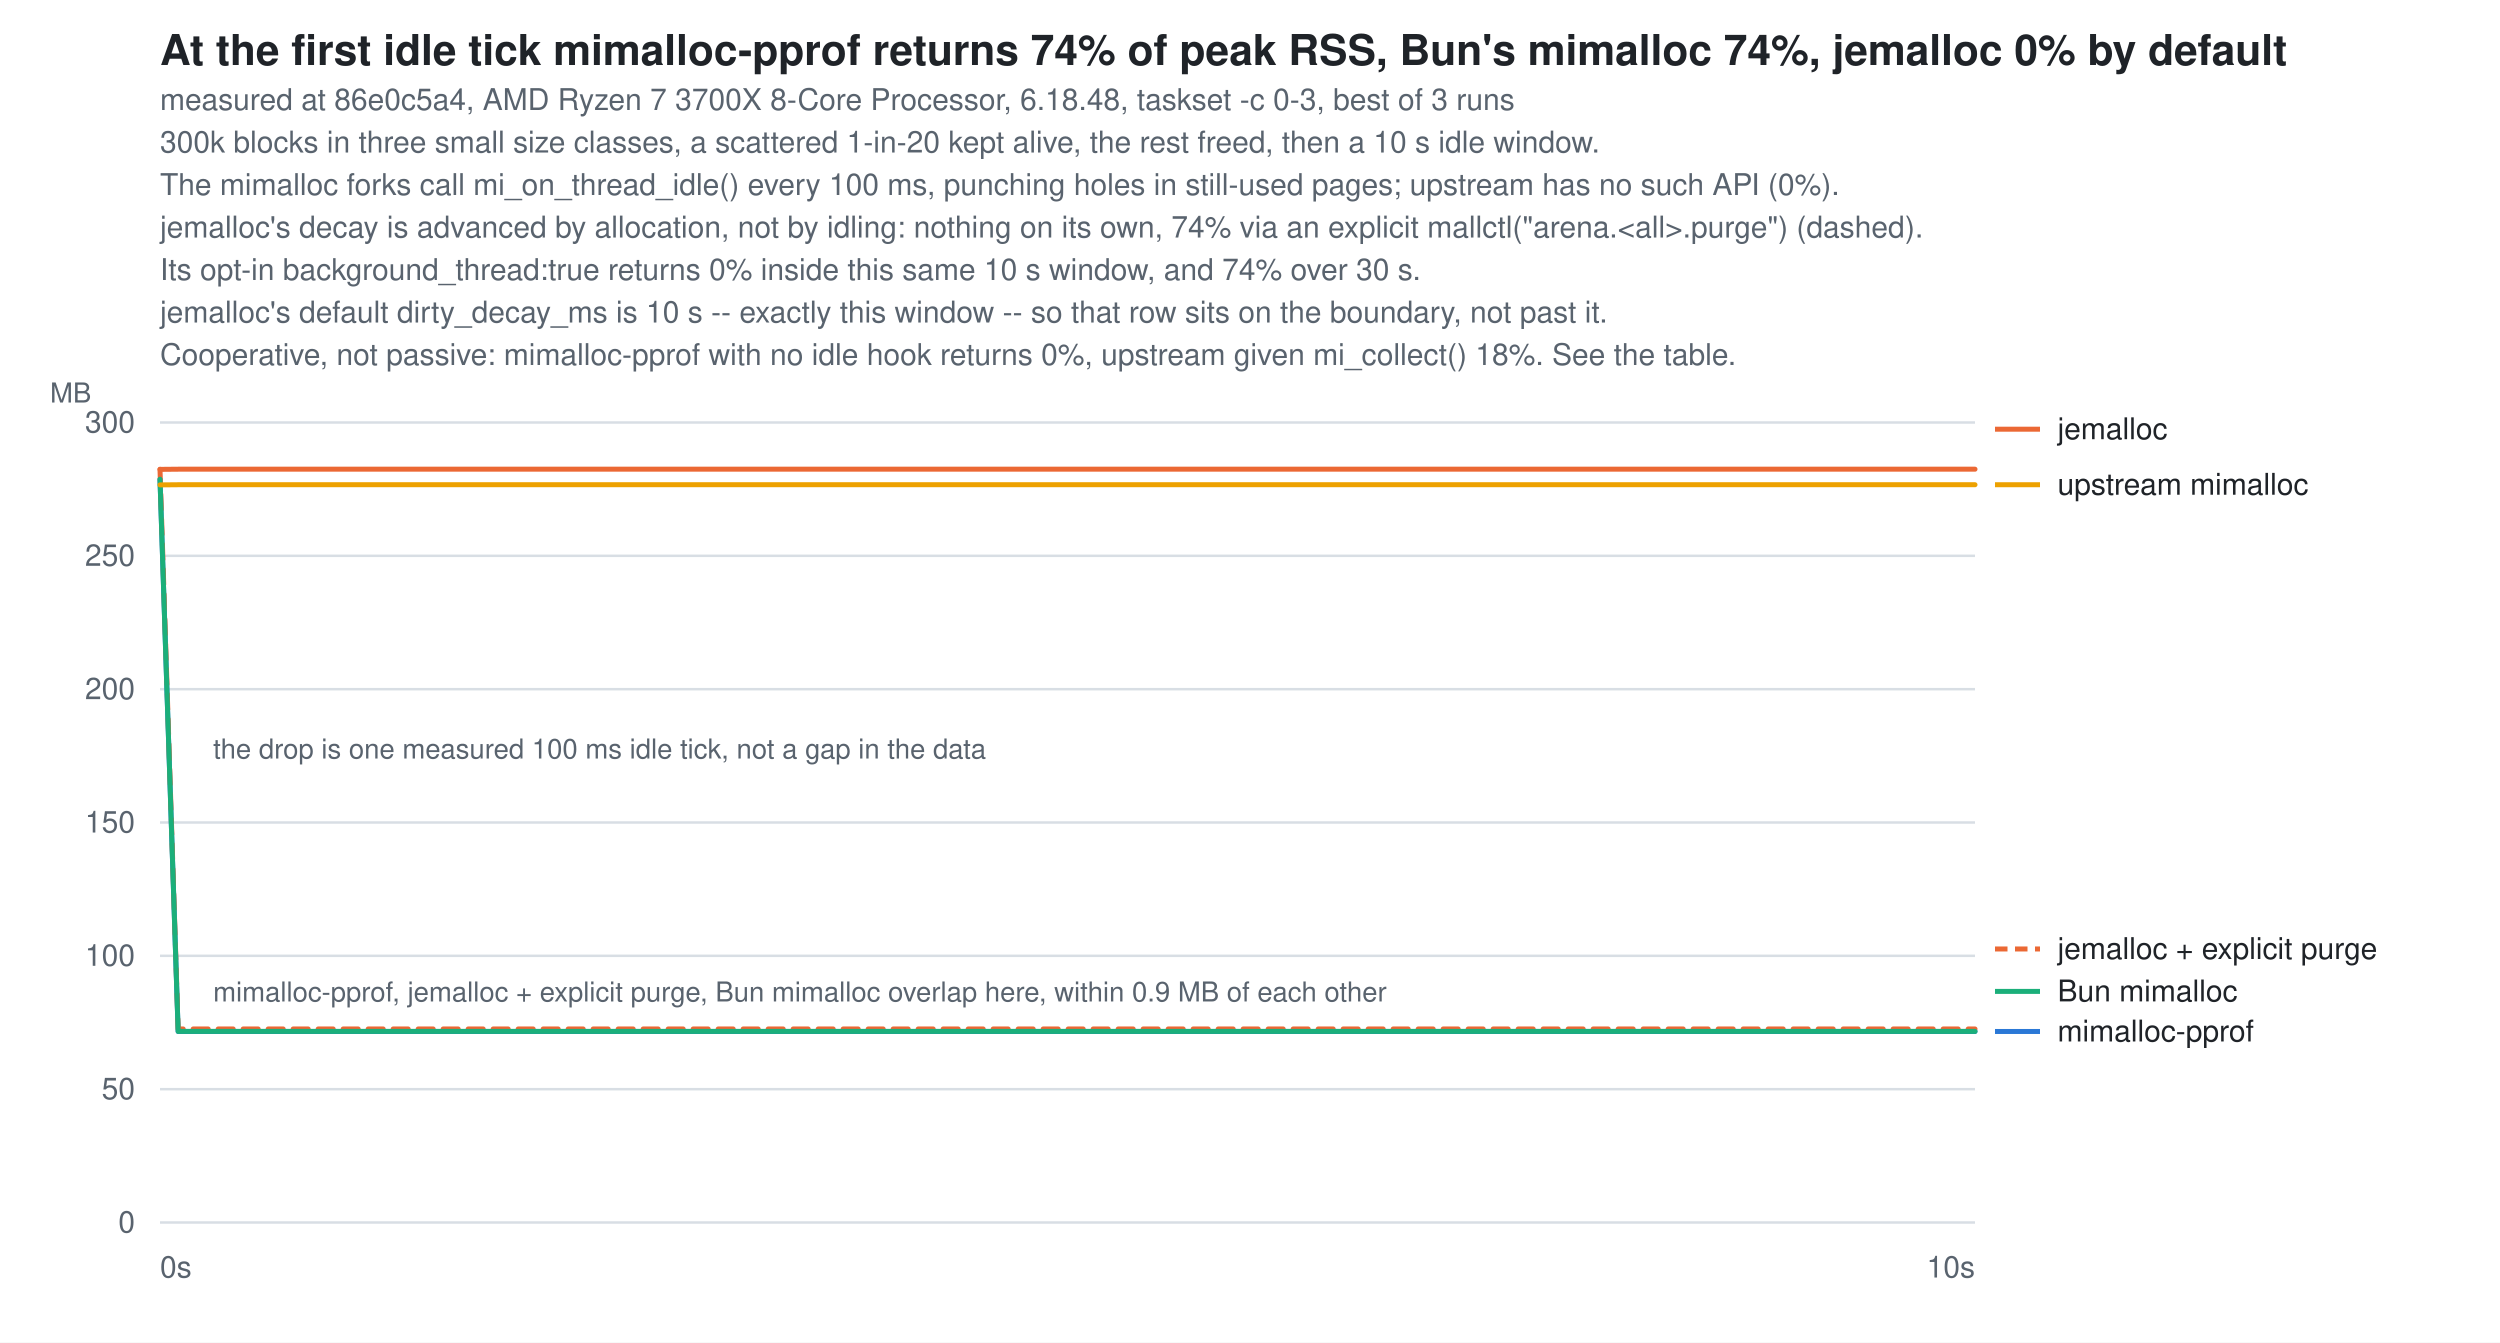
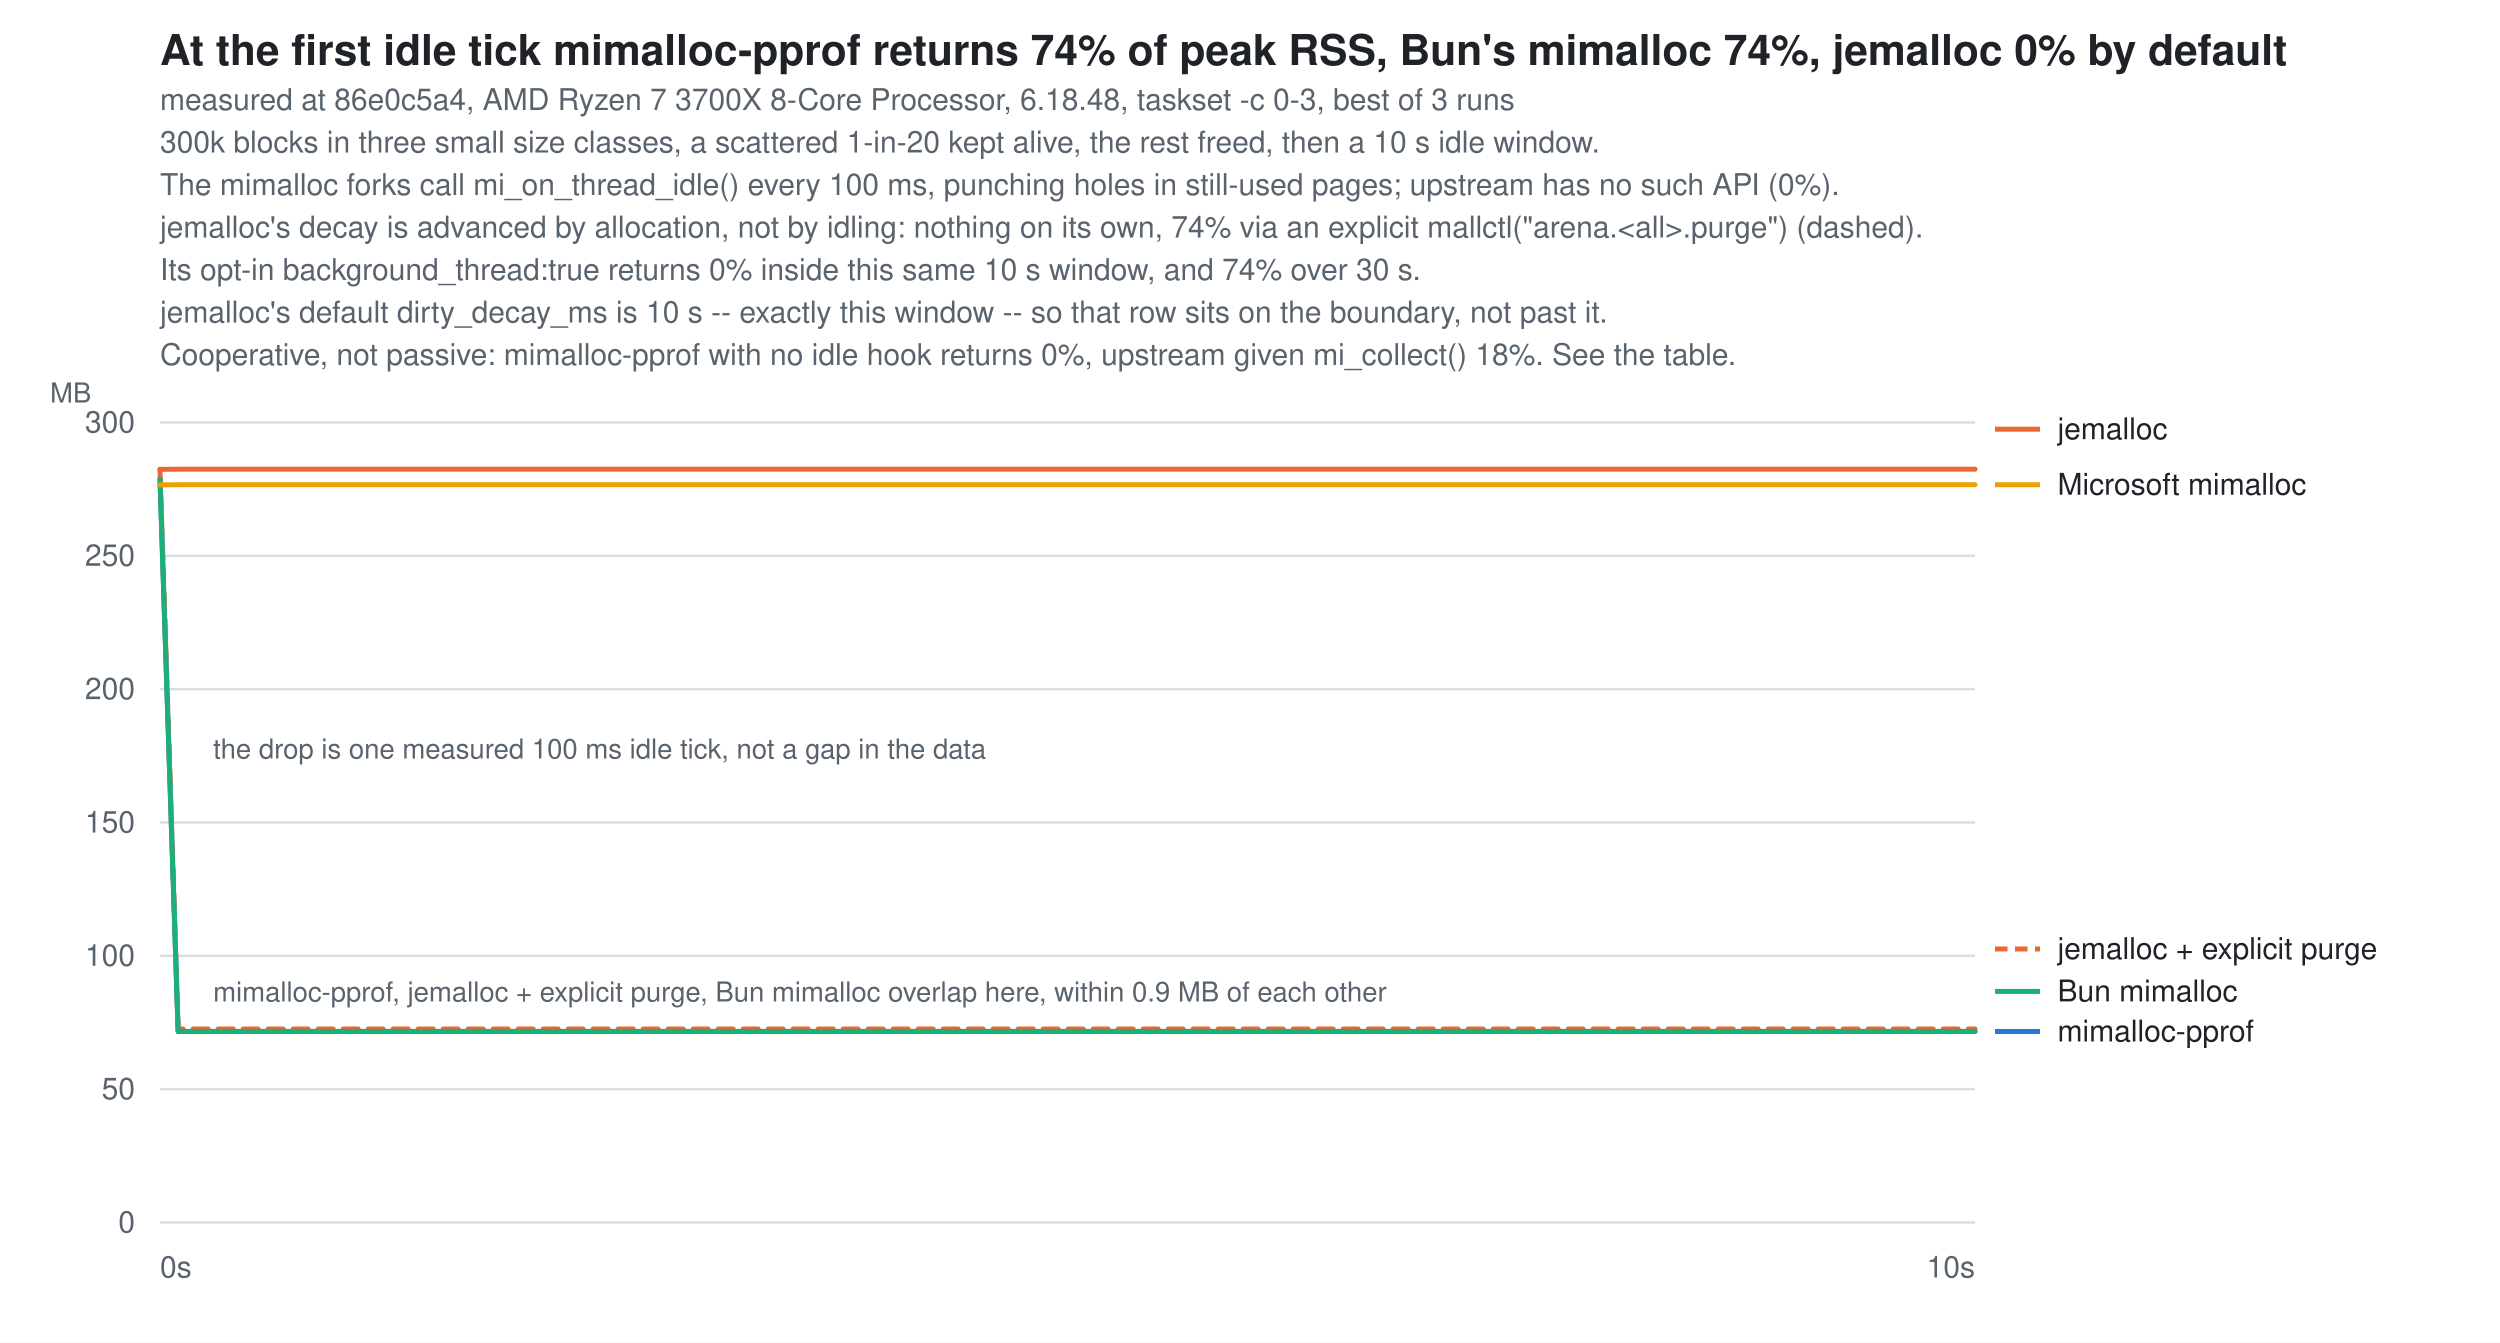
<svg xmlns="http://www.w3.org/2000/svg" viewBox="0 0 1000 537" width="1000" height="537" role="img" aria-label="At the first idle tick mimalloc-pprof returns 74% of peak RSS, Bun's mimalloc 74%, jemalloc 0% by default">
  <rect width="1000" height="537" fill="#ffffff" />
  <g font-family="-apple-system,BlinkMacSystemFont,Segoe UI,Helvetica,Arial,sans-serif">
    <text x="64" y="26" font-size="17" font-weight="600" fill="#1f2328">At the first idle tick mimalloc-pprof returns 74% of peak RSS, Bun's mimalloc 74%, jemalloc 0% by default</text>
    <text x="64" y="44" font-size="12" fill="#59636e">measured at 86e0c5a4, AMD Ryzen 7 3700X 8-Core Processor, 6.18.48, taskset -c 0-3, best of 3 runs</text>
    <text x="64" y="61" font-size="12" fill="#59636e">300k blocks in three small size classes, a scattered 1-in-20 kept alive, the rest freed, then a 10 s idle window.</text>
    <text x="64" y="78" font-size="12" fill="#59636e">The mimalloc forks call mi_on_thread_idle() every 100 ms, punching holes in still-used pages; upstream has no such API (0%).</text>
    <text x="64" y="95" font-size="12" fill="#59636e">jemalloc's decay is advanced by allocation, not by idling: nothing on its own, 74% via an explicit mallctl("arena.&lt;all&gt;.purge") (dashed).</text>
    <text x="64" y="112" font-size="12" fill="#59636e">Its opt-in background_thread:true returns 0% inside this same 10 s window, and 74% over 30 s.</text>
    <text x="64" y="129" font-size="12" fill="#59636e">jemalloc's default dirty_decay_ms is 10 s -- exactly this window -- so that row sits on the boundary, not past it.</text>
    <text x="64" y="146" font-size="12" fill="#59636e">Cooperative, not passive: mimalloc-pprof with no idle hook returns 0%, upstream given mi_collect() 18%. See the table.</text>
    <line x1="64" y1="489.00" x2="790" y2="489.00" stroke="#d8dee4" stroke-width="1" />
    <text x="54" y="493.00" font-size="12" text-anchor="end" fill="#59636e">0</text>
    <line x1="64" y1="435.67" x2="790" y2="435.67" stroke="#d8dee4" stroke-width="1" />
    <text x="54" y="439.67" font-size="12" text-anchor="end" fill="#59636e">50</text>
    <line x1="64" y1="382.33" x2="790" y2="382.33" stroke="#d8dee4" stroke-width="1" />
    <text x="54" y="386.33" font-size="12" text-anchor="end" fill="#59636e">100</text>
    <line x1="64" y1="329.00" x2="790" y2="329.00" stroke="#d8dee4" stroke-width="1" />
    <text x="54" y="333.00" font-size="12" text-anchor="end" fill="#59636e">150</text>
    <line x1="64" y1="275.67" x2="790" y2="275.67" stroke="#d8dee4" stroke-width="1" />
    <text x="54" y="279.67" font-size="12" text-anchor="end" fill="#59636e">200</text>
    <line x1="64" y1="222.33" x2="790" y2="222.33" stroke="#d8dee4" stroke-width="1" />
    <text x="54" y="226.33" font-size="12" text-anchor="end" fill="#59636e">250</text>
    <line x1="64" y1="169.00" x2="790" y2="169.00" stroke="#d8dee4" stroke-width="1" />
    <text x="54" y="173.00" font-size="12" text-anchor="end" fill="#59636e">300</text>
    <text x="20" y="161.00" font-size="11" fill="#59636e">MB</text>
    <text x="64.00" y="511.00" font-size="12" text-anchor="start" fill="#59636e">0s</text>
    <text x="790.00" y="511.00" font-size="12" text-anchor="end" fill="#59636e">10s</text>
    <path d="M 64.00 191.73 L 71.26 412.59 L 78.52 412.59 L 85.78 412.59 L 93.04 412.59 L 100.30 412.59 L 107.56 412.59 L 114.82 412.59 L 122.08 412.59 L 129.34 412.59 L 136.60 412.59 L 143.86 412.59 L 151.12 412.59 L 158.38 412.59 L 165.64 412.59 L 172.90 412.59 L 180.16 412.59 L 187.42 412.59 L 194.68 412.59 L 201.94 412.59 L 209.20 412.59 L 216.46 412.59 L 223.72 412.59 L 230.98 412.59 L 238.24 412.59 L 245.50 412.59 L 252.76 412.59 L 260.02 412.59 L 267.28 412.59 L 274.54 412.59 L 281.80 412.59 L 289.06 412.59 L 296.32 412.59 L 303.58 412.59 L 310.84 412.59 L 318.10 412.59 L 325.36 412.59 L 332.62 412.59 L 339.88 412.59 L 347.14 412.59 L 354.40 412.59 L 361.66 412.59 L 368.92 412.59 L 376.18 412.59 L 383.44 412.59 L 390.70 412.59 L 397.96 412.59 L 405.22 412.59 L 412.48 412.59 L 419.74 412.59 L 427.00 412.59 L 434.26 412.59 L 441.52 412.59 L 448.78 412.59 L 456.04 412.59 L 463.30 412.59 L 470.56 412.59 L 477.82 412.59 L 485.08 412.59 L 492.34 412.59 L 499.60 412.59 L 506.86 412.59 L 514.12 412.59 L 521.38 412.59 L 528.64 412.59 L 535.90 412.59 L 543.16 412.59 L 550.42 412.59 L 557.68 412.59 L 564.94 412.59 L 572.20 412.59 L 579.46 412.59 L 586.72 412.59 L 593.98 412.59 L 601.24 412.59 L 608.50 412.59 L 615.76 412.59 L 623.02 412.59 L 630.28 412.59 L 637.54 412.59 L 644.80 412.59 L 652.06 412.59 L 659.32 412.59 L 666.58 412.59 L 673.84 412.59 L 681.10 412.59 L 688.36 412.59 L 695.62 412.59 L 702.88 412.59 L 710.14 412.59 L 717.40 412.59 L 724.66 412.59 L 731.92 412.59 L 739.18 412.59 L 746.44 412.59 L 753.70 412.59 L 760.96 412.59 L 768.22 412.59 L 775.48 412.59 L 782.74 412.59 L 790.00 412.59" fill="none" stroke="#2a78d6" stroke-width="2" stroke-linejoin="round" stroke-linecap="round" />
    <path d="M 64.00 187.75 L 71.26 187.68 L 78.52 187.68 L 85.78 187.68 L 93.04 187.68 L 100.30 187.68 L 107.56 187.68 L 114.82 187.68 L 122.08 187.68 L 129.34 187.68 L 136.60 187.68 L 143.86 187.68 L 151.12 187.68 L 158.38 187.68 L 165.64 187.68 L 172.90 187.68 L 180.16 187.68 L 187.42 187.68 L 194.68 187.68 L 201.94 187.68 L 209.20 187.68 L 216.46 187.68 L 223.72 187.68 L 230.98 187.68 L 238.24 187.68 L 245.50 187.68 L 252.76 187.68 L 260.02 187.68 L 267.28 187.68 L 274.54 187.68 L 281.80 187.68 L 289.06 187.68 L 296.32 187.68 L 303.58 187.68 L 310.84 187.68 L 318.10 187.68 L 325.36 187.68 L 332.62 187.68 L 339.88 187.68 L 347.14 187.68 L 354.40 187.68 L 361.66 187.68 L 368.92 187.68 L 376.18 187.68 L 383.44 187.68 L 390.70 187.68 L 397.96 187.68 L 405.22 187.68 L 412.48 187.68 L 419.74 187.68 L 427.00 187.68 L 434.26 187.68 L 441.52 187.68 L 448.78 187.68 L 456.04 187.68 L 463.30 187.68 L 470.56 187.68 L 477.82 187.68 L 485.08 187.68 L 492.34 187.68 L 499.60 187.68 L 506.86 187.68 L 514.12 187.68 L 521.38 187.68 L 528.64 187.68 L 535.90 187.68 L 543.16 187.68 L 550.42 187.68 L 557.68 187.68 L 564.94 187.68 L 572.20 187.68 L 579.46 187.68 L 586.72 187.68 L 593.98 187.68 L 601.24 187.68 L 608.50 187.68 L 615.76 187.68 L 623.02 187.68 L 630.28 187.68 L 637.54 187.68 L 644.80 187.68 L 652.06 187.68 L 659.32 187.68 L 666.58 187.68 L 673.84 187.68 L 681.10 187.68 L 688.36 187.68 L 695.62 187.68 L 702.88 187.68 L 710.14 187.68 L 717.40 187.68 L 724.66 187.68 L 731.92 187.68 L 739.18 187.68 L 746.44 187.68 L 753.70 187.68 L 760.96 187.68 L 768.22 187.68 L 775.48 187.68 L 782.74 187.68 L 790.00 187.68" fill="none" stroke="#eb6834" stroke-width="2" stroke-linejoin="round" stroke-linecap="round" />
    <path d="M 64.00 187.72 L 71.26 411.59 L 78.52 411.59 L 85.78 411.59 L 93.04 411.59 L 100.30 411.59 L 107.56 411.59 L 114.82 411.59 L 122.08 411.59 L 129.34 411.59 L 136.60 411.59 L 143.86 411.59 L 151.12 411.59 L 158.38 411.59 L 165.64 411.59 L 172.90 411.59 L 180.16 411.59 L 187.42 411.59 L 194.68 411.59 L 201.94 411.59 L 209.20 411.59 L 216.46 411.59 L 223.72 411.59 L 230.98 411.59 L 238.24 411.59 L 245.50 411.59 L 252.76 411.59 L 260.02 411.59 L 267.28 411.59 L 274.54 411.59 L 281.80 411.59 L 289.06 411.59 L 296.32 411.59 L 303.58 411.59 L 310.84 411.59 L 318.10 411.59 L 325.36 411.59 L 332.62 411.59 L 339.88 411.59 L 347.14 411.59 L 354.40 411.59 L 361.66 411.59 L 368.92 411.59 L 376.18 411.59 L 383.44 411.59 L 390.70 411.59 L 397.96 411.59 L 405.22 411.59 L 412.48 411.59 L 419.74 411.59 L 427.00 411.59 L 434.26 411.59 L 441.52 411.59 L 448.78 411.59 L 456.04 411.59 L 463.30 411.59 L 470.56 411.59 L 477.82 411.59 L 485.08 411.59 L 492.34 411.59 L 499.60 411.59 L 506.86 411.59 L 514.12 411.59 L 521.38 411.59 L 528.64 411.59 L 535.90 411.59 L 543.16 411.59 L 550.42 411.59 L 557.68 411.59 L 564.94 411.59 L 572.20 411.59 L 579.46 411.59 L 586.72 411.59 L 593.98 411.59 L 601.24 411.59 L 608.50 411.59 L 615.76 411.59 L 623.02 411.59 L 630.28 411.59 L 637.54 411.59 L 644.80 411.59 L 652.06 411.59 L 659.32 411.59 L 666.58 411.59 L 673.84 411.59 L 681.10 411.59 L 688.36 411.59 L 695.62 411.59 L 702.88 411.59 L 710.14 411.59 L 717.40 411.59 L 724.66 411.59 L 731.92 411.59 L 739.18 411.59 L 746.44 411.59 L 753.70 411.59 L 760.96 411.59 L 768.22 411.59 L 775.48 411.59 L 782.74 411.59 L 790.00 411.59" fill="none" stroke="#eb6834" stroke-width="2" stroke-linejoin="round" stroke-linecap="round" stroke-dasharray="6,4" />
    <path d="M 64.00 191.69 L 71.26 412.56 L 78.52 412.56 L 85.78 412.56 L 93.04 412.56 L 100.30 412.56 L 107.56 412.56 L 114.82 412.56 L 122.08 412.56 L 129.34 412.56 L 136.60 412.56 L 143.86 412.56 L 151.12 412.56 L 158.38 412.56 L 165.64 412.56 L 172.90 412.56 L 180.16 412.56 L 187.42 412.56 L 194.68 412.56 L 201.94 412.56 L 209.20 412.56 L 216.46 412.56 L 223.72 412.56 L 230.98 412.56 L 238.24 412.56 L 245.50 412.56 L 252.76 412.56 L 260.02 412.56 L 267.28 412.56 L 274.54 412.56 L 281.80 412.56 L 289.06 412.56 L 296.32 412.56 L 303.58 412.56 L 310.84 412.56 L 318.10 412.56 L 325.36 412.56 L 332.62 412.56 L 339.88 412.56 L 347.14 412.56 L 354.40 412.56 L 361.66 412.56 L 368.92 412.56 L 376.18 412.56 L 383.44 412.56 L 390.70 412.56 L 397.96 412.56 L 405.22 412.56 L 412.48 412.56 L 419.74 412.56 L 427.00 412.56 L 434.26 412.56 L 441.52 412.56 L 448.78 412.56 L 456.04 412.56 L 463.30 412.56 L 470.56 412.56 L 477.82 412.56 L 485.08 412.56 L 492.34 412.56 L 499.60 412.56 L 506.86 412.56 L 514.12 412.56 L 521.38 412.56 L 528.64 412.56 L 535.90 412.56 L 543.16 412.56 L 550.42 412.56 L 557.68 412.56 L 564.94 412.56 L 572.20 412.56 L 579.46 412.56 L 586.72 412.56 L 593.98 412.56 L 601.24 412.56 L 608.50 412.56 L 615.76 412.56 L 623.02 412.56 L 630.28 412.56 L 637.54 412.56 L 644.80 412.56 L 652.06 412.56 L 659.32 412.56 L 666.58 412.56 L 673.84 412.56 L 681.10 412.56 L 688.36 412.56 L 695.62 412.56 L 702.88 412.56 L 710.14 412.56 L 717.40 412.56 L 724.66 412.56 L 731.92 412.56 L 739.18 412.56 L 746.44 412.56 L 753.70 412.56 L 760.96 412.56 L 768.22 412.56 L 775.48 412.56 L 782.74 412.56 L 790.00 412.56" fill="none" stroke="#1baf7a" stroke-width="2" stroke-linejoin="round" stroke-linecap="round" />
    <path d="M 64.00 193.96 L 71.26 193.89 L 78.52 193.89 L 85.78 193.89 L 93.04 193.89 L 100.30 193.89 L 107.56 193.89 L 114.82 193.89 L 122.08 193.89 L 129.34 193.89 L 136.60 193.89 L 143.86 193.89 L 151.12 193.89 L 158.38 193.89 L 165.64 193.89 L 172.90 193.89 L 180.16 193.89 L 187.42 193.89 L 194.68 193.89 L 201.94 193.89 L 209.20 193.89 L 216.46 193.89 L 223.72 193.89 L 230.98 193.89 L 238.24 193.89 L 245.50 193.89 L 252.76 193.89 L 260.02 193.89 L 267.28 193.89 L 274.54 193.89 L 281.80 193.89 L 289.06 193.89 L 296.32 193.89 L 303.58 193.89 L 310.84 193.89 L 318.10 193.89 L 325.36 193.89 L 332.62 193.89 L 339.88 193.89 L 347.14 193.89 L 354.40 193.89 L 361.66 193.89 L 368.92 193.89 L 376.18 193.89 L 383.44 193.89 L 390.70 193.89 L 397.96 193.89 L 405.22 193.89 L 412.48 193.89 L 419.74 193.89 L 427.00 193.89 L 434.26 193.89 L 441.52 193.89 L 448.78 193.89 L 456.04 193.89 L 463.30 193.89 L 470.56 193.89 L 477.82 193.89 L 485.08 193.89 L 492.34 193.89 L 499.60 193.89 L 506.86 193.89 L 514.12 193.89 L 521.38 193.89 L 528.64 193.89 L 535.90 193.89 L 543.16 193.89 L 550.42 193.89 L 557.68 193.89 L 564.94 193.89 L 572.20 193.89 L 579.46 193.89 L 586.72 193.89 L 593.98 193.89 L 601.24 193.89 L 608.50 193.89 L 615.76 193.89 L 623.02 193.89 L 630.28 193.89 L 637.54 193.89 L 644.80 193.89 L 652.06 193.89 L 659.32 193.89 L 666.58 193.89 L 673.84 193.89 L 681.10 193.89 L 688.36 193.89 L 695.62 193.89 L 702.88 193.89 L 710.14 193.89 L 717.40 193.89 L 724.66 193.89 L 731.92 193.89 L 739.18 193.89 L 746.44 193.89 L 753.70 193.89 L 760.96 193.89 L 768.22 193.89 L 775.48 193.89 L 782.74 193.89 L 790.00 193.89" fill="none" stroke="#eda100" stroke-width="2" stroke-linejoin="round" stroke-linecap="round" />
    <text x="85.26" y="303.40" font-size="11" fill="#59636e">the drop is one measured 100 ms idle tick, not a gap in the data</text>
    <text x="85.26" y="400.59" font-size="11" fill="#59636e">mimalloc-pprof, jemalloc + explicit purge, Bun mimalloc overlap here, within 0.9 MB of each other</text>
    <line x1="798.00" y1="412.59" x2="816.00" y2="412.59" stroke="#2a78d6" stroke-width="2" />
    <text x="823.00" y="416.59" font-size="12" fill="#1f2328">mimalloc-pprof</text>
    <line x1="798.00" y1="396.56" x2="816.00" y2="396.56" stroke="#1baf7a" stroke-width="2" />
    <text x="823.00" y="400.56" font-size="12" fill="#1f2328">Bun mimalloc</text>
    <line x1="798.00" y1="379.59" x2="816.00" y2="379.59" stroke="#eb6834" stroke-width="2" stroke-dasharray="5,3" />
    <text x="823.00" y="383.59" font-size="12" fill="#1f2328">jemalloc + explicit purge</text>
    <line x1="798.00" y1="193.89" x2="816.00" y2="193.89" stroke="#eda100" stroke-width="2" />
-     <text x="823.00" y="197.89" font-size="12" fill="#1f2328">upstream mimalloc</text>
+     <text x="823.00" y="197.89" font-size="12" fill="#1f2328">Microsoft mimalloc</text>
    <line x1="798.00" y1="171.68" x2="816.00" y2="171.68" stroke="#eb6834" stroke-width="2" />
    <text x="823.00" y="175.68" font-size="12" fill="#1f2328">jemalloc</text>
  </g>
</svg>
